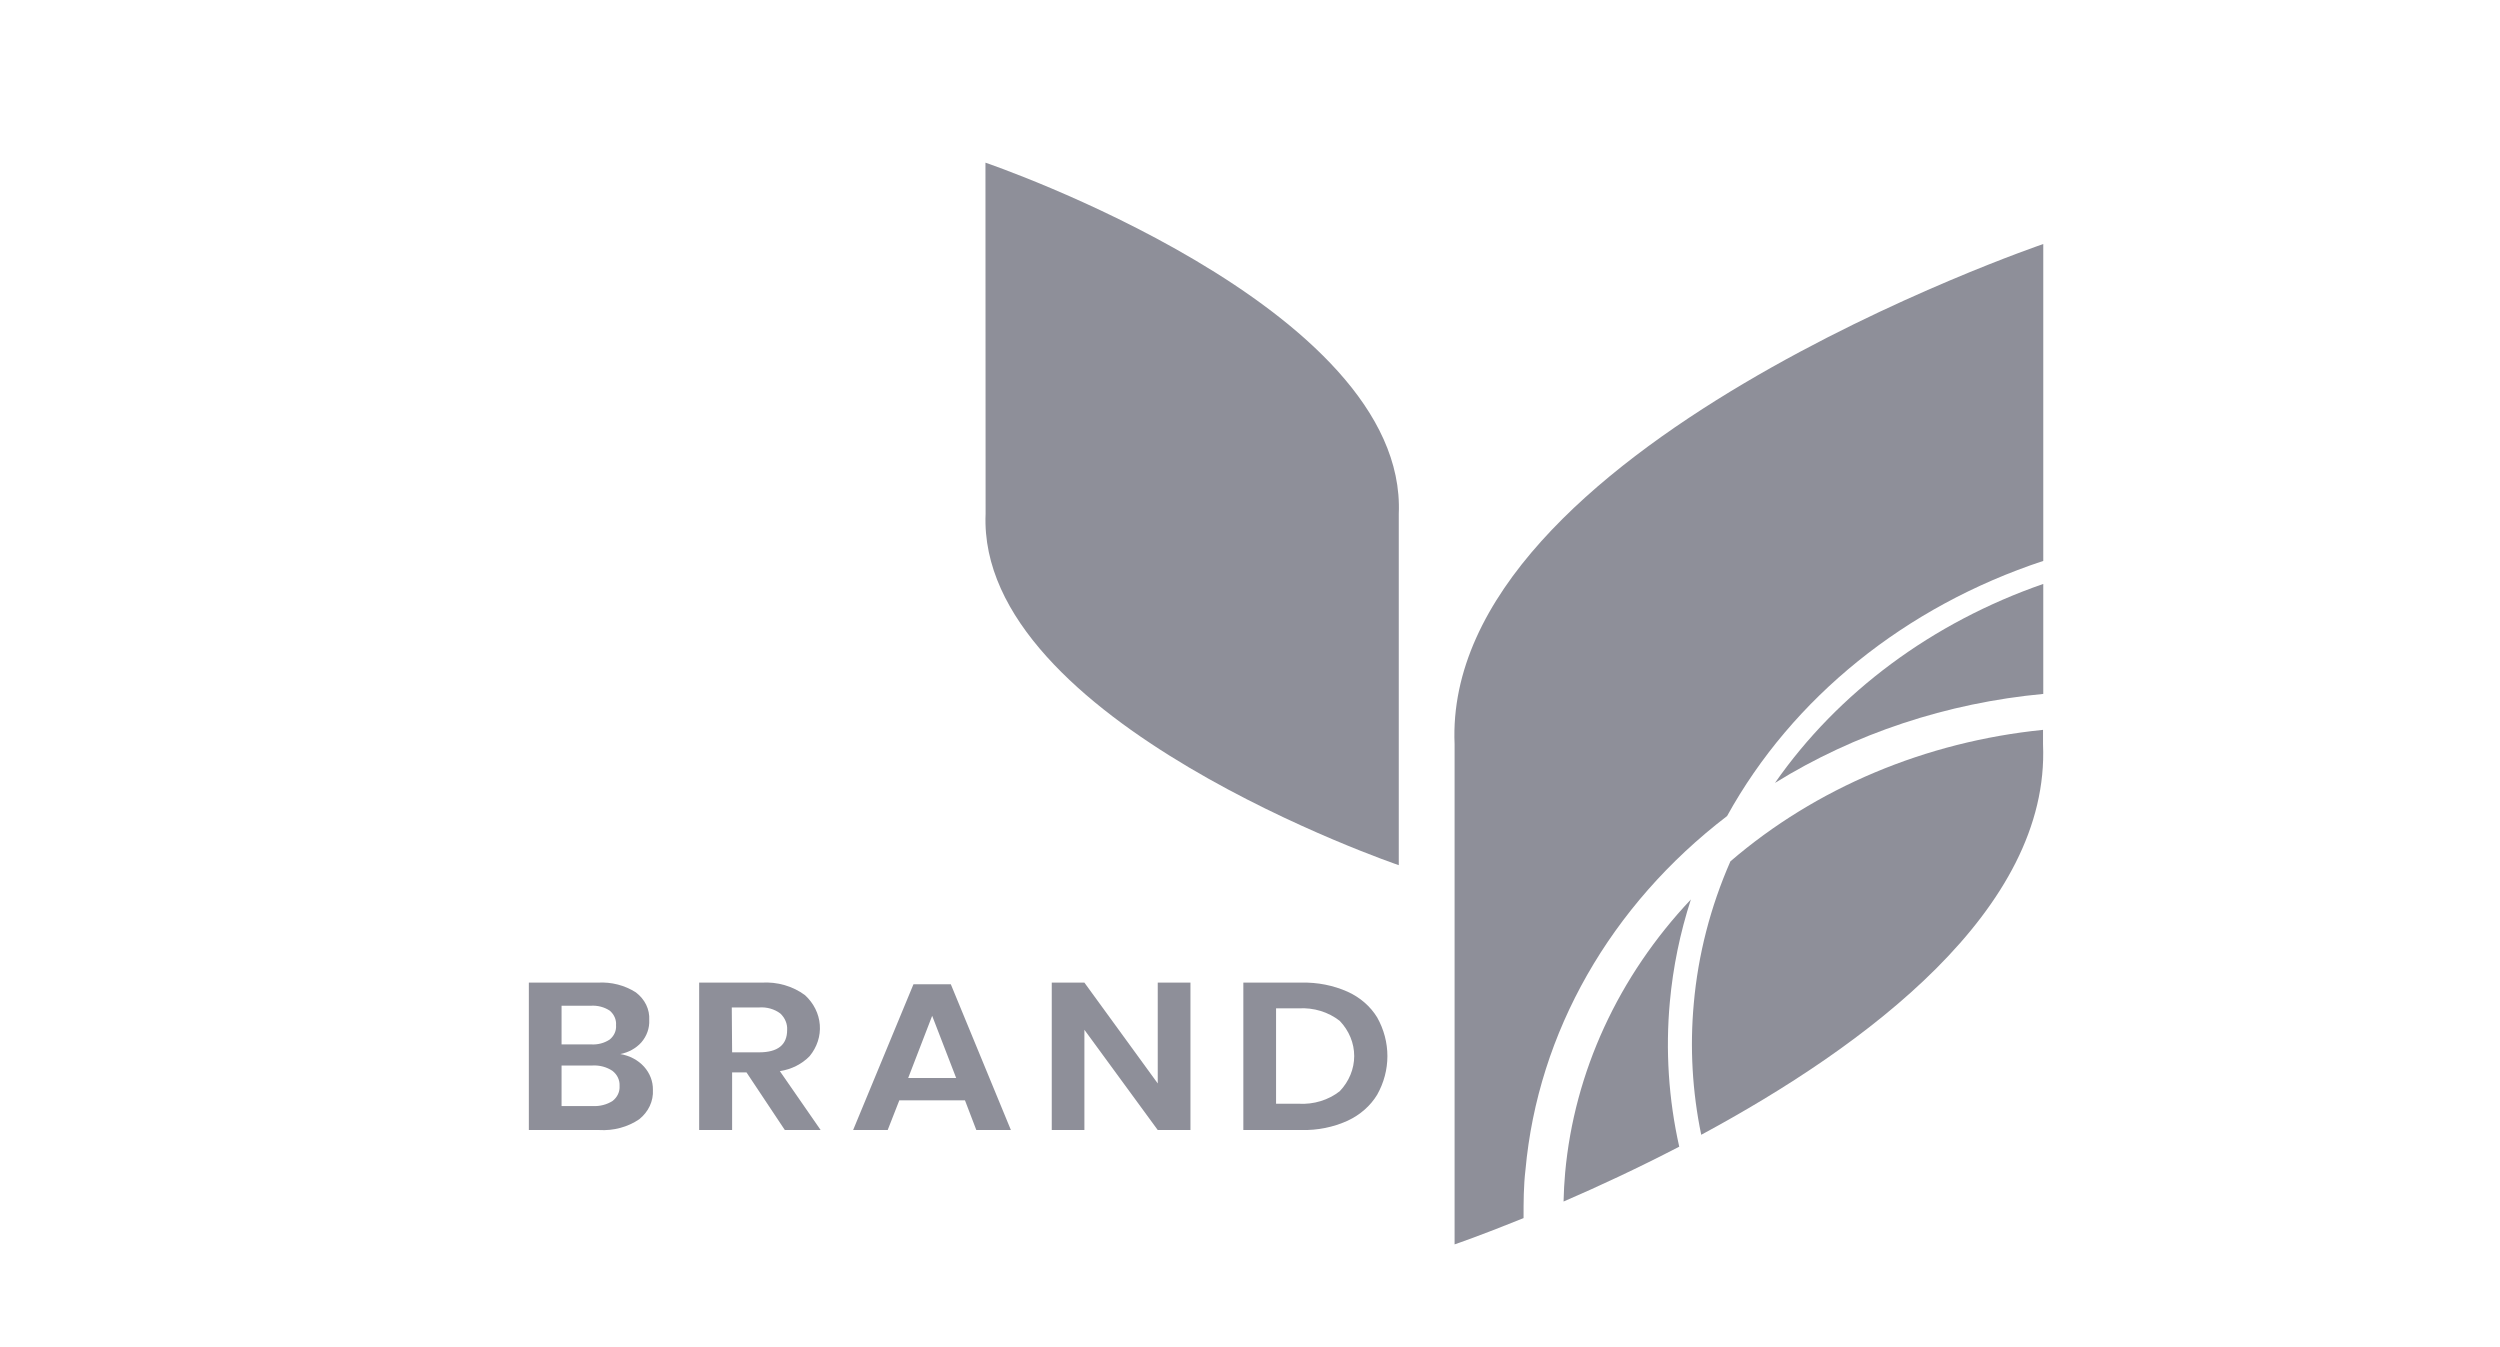
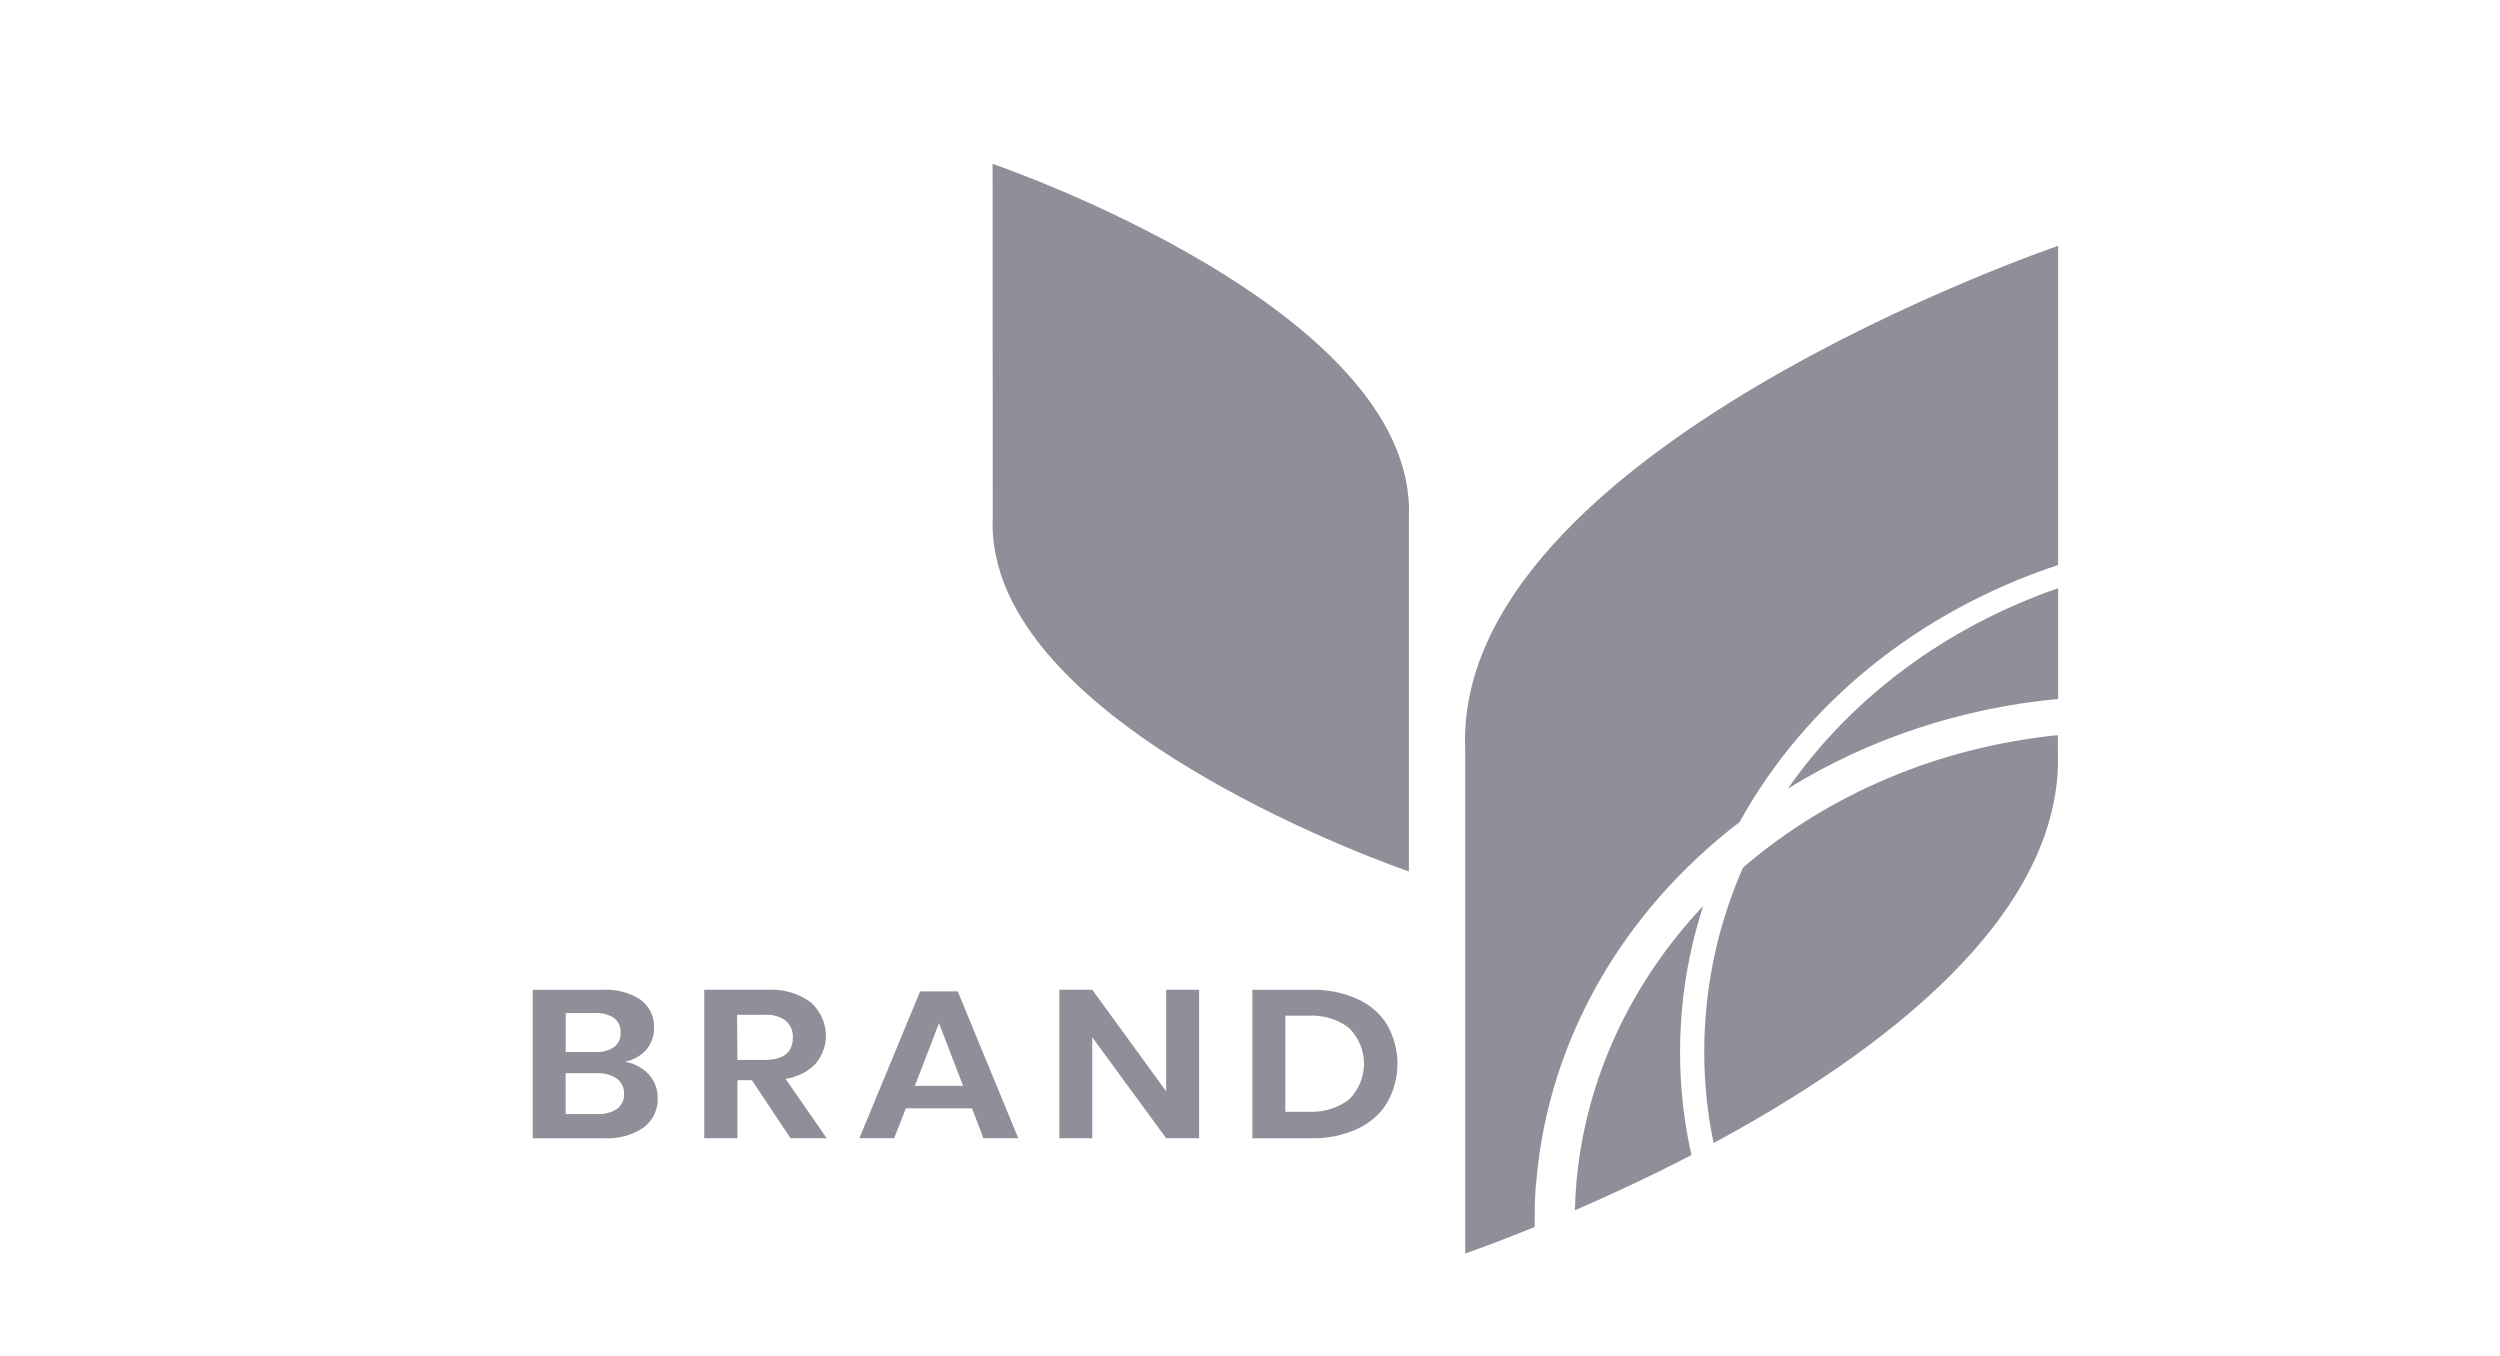
- <svg xmlns="http://www.w3.org/2000/svg" width="104" height="56" viewBox="0 0 104 56" fill="none">
-   <path d="M26.792 44.373C27.037 44.647 27.168 44.989 27.161 45.341C27.174 45.57 27.129 45.799 27.03 46.011C26.931 46.222 26.78 46.411 26.589 46.563C26.112 46.887 25.521 47.046 24.925 47.009H22V40.877H24.865C25.431 40.843 25.992 40.987 26.453 41.284C26.637 41.424 26.784 41.6 26.881 41.799C26.977 41.998 27.021 42.215 27.008 42.432C27.025 42.77 26.907 43.103 26.675 43.369C26.453 43.613 26.146 43.782 25.804 43.849C26.192 43.913 26.542 44.098 26.792 44.373ZM23.361 43.447H24.586C24.864 43.466 25.14 43.394 25.364 43.244C25.456 43.169 25.528 43.075 25.573 42.972C25.619 42.868 25.637 42.756 25.627 42.645C25.636 42.533 25.617 42.422 25.572 42.319C25.527 42.215 25.457 42.122 25.368 42.045C25.137 41.891 24.852 41.818 24.566 41.839H23.361V43.447ZM25.484 45.799C25.582 45.722 25.66 45.626 25.71 45.518C25.76 45.41 25.782 45.293 25.774 45.176C25.781 45.058 25.758 44.939 25.707 44.83C25.656 44.721 25.577 44.624 25.477 44.547C25.238 44.387 24.943 44.308 24.645 44.325H23.361V46.012H24.662C24.955 46.027 25.245 45.952 25.484 45.799Z" fill="#8E8F99" />
-   <path d="M32.649 47.009L31.055 44.613H30.456V47.009H29.085V40.877H31.68C32.335 40.836 32.981 41.022 33.487 41.398C33.85 41.731 34.069 42.17 34.104 42.635C34.14 43.1 33.989 43.561 33.68 43.936C33.36 44.266 32.923 44.486 32.442 44.559L34.139 47.009H32.649ZM30.456 43.777H31.577C32.356 43.777 32.745 43.467 32.745 42.848C32.753 42.722 32.732 42.595 32.682 42.477C32.633 42.358 32.557 42.25 32.459 42.159C32.213 41.975 31.896 41.886 31.577 41.91H30.442L30.456 43.777Z" fill="#8E8F99" />
-   <path d="M40.143 45.775H37.411L36.928 47.009H35.49L38 40.946H39.554L42.053 47.009H40.615L40.143 45.775ZM39.777 44.846L38.778 42.258L37.78 44.846H39.777Z" fill="#8E8F99" />
-   <path d="M49.523 47.009H48.162L45.111 42.839V47.009H43.753V40.877H45.111L48.162 45.071V40.877H49.523V47.009Z" fill="#8E8F99" />
-   <path d="M57.29 45.541C57.009 46.005 56.58 46.381 56.059 46.623C55.467 46.892 54.809 47.025 54.146 47.009H51.723V40.877H54.146C54.808 40.861 55.465 40.991 56.059 41.255C56.58 41.491 57.009 41.864 57.29 42.324C57.57 42.823 57.716 43.374 57.716 43.933C57.716 44.492 57.57 45.043 57.29 45.541ZM55.733 45.395C56.121 44.987 56.335 44.468 56.335 43.931C56.335 43.394 56.121 42.875 55.733 42.468C55.263 42.099 54.651 41.911 54.029 41.947H53.084V45.916H54.029C54.651 45.951 55.263 45.764 55.733 45.395Z" fill="#8E8F99" />
-   <path d="M40.995 6.767C40.995 6.767 58.561 12.737 58.189 21.377V35.991C58.189 35.991 40.635 30.017 41.001 21.377L40.995 6.767Z" fill="#8E8F99" />
-   <path d="M73.839 32.569C77.156 30.514 80.994 29.241 85 28.867V24.292C80.384 25.893 76.469 28.797 73.839 32.569Z" fill="#8E8F99" />
-   <path d="M71.846 33.948C74.561 29.025 79.269 25.227 85 23.334V10.152C85 10.152 59.982 18.657 60.511 30.961V51.767C60.511 51.767 61.626 51.386 63.38 50.673C63.38 50.008 63.38 49.337 63.46 48.663C63.978 42.951 66.994 37.658 71.846 33.948Z" fill="#8E8F99" />
-   <path d="M69.466 41.677C69.598 40.234 69.891 38.807 70.341 37.417C67.32 40.621 65.491 44.597 65.11 48.786C65.074 49.181 65.054 49.577 65.044 49.984C66.465 49.37 68.119 48.603 69.856 47.702C69.412 45.72 69.281 43.692 69.466 41.677Z" fill="#8E8F99" />
-   <path d="M70.461 41.752C70.295 43.575 70.399 45.409 70.771 47.207C77.606 43.525 85.286 37.836 84.99 30.961V30.362C80.107 30.854 75.538 32.776 71.985 35.832C71.154 37.726 70.64 39.721 70.461 41.752Z" fill="#8E8F99" />
+ <svg xmlns="http://www.w3.org/2000/svg" version="1.1" width="59" height="32" viewBox="0 0 59 32">
+   <path fill="#8e8f99" d="M15.31 25.356c0.14 0.156 0.215 0.352 0.211 0.553 0.007 0.131-0.019 0.262-0.075 0.383s-0.143 0.229-0.252 0.316c-0.273 0.185-0.61 0.276-0.951 0.255h-1.671v-3.504h1.637c0.323-0.019 0.644 0.063 0.907 0.233 0.106 0.080 0.189 0.18 0.245 0.294s0.080 0.238 0.073 0.361c0.010 0.193-0.058 0.383-0.19 0.536-0.127 0.139-0.303 0.236-0.498 0.274 0.222 0.036 0.422 0.143 0.565 0.3zM13.349 24.827h0.7c0.159 0.011 0.317-0.031 0.445-0.116 0.053-0.043 0.093-0.096 0.12-0.155s0.037-0.123 0.031-0.187c0.005-0.063-0.006-0.127-0.031-0.186s-0.066-0.113-0.117-0.156c-0.132-0.088-0.295-0.13-0.458-0.118h-0.688v0.919zM14.562 26.171c0.056-0.044 0.1-0.099 0.129-0.161s0.041-0.129 0.036-0.195c0.004-0.068-0.009-0.135-0.038-0.198s-0.074-0.118-0.131-0.162c-0.137-0.091-0.305-0.136-0.475-0.127h-0.734v0.964h0.744c0.167 0.009 0.333-0.034 0.47-0.122z" />
+   <path fill="#8e8f99" d="M18.656 26.862l-0.911-1.369h-0.342v1.369h-0.783v-3.504h1.483c0.374-0.023 0.744 0.083 1.033 0.298 0.207 0.19 0.332 0.441 0.353 0.707s-0.066 0.529-0.242 0.743c-0.183 0.189-0.433 0.314-0.707 0.356l0.97 1.4h-0.852zM17.403 25.015h0.641c0.445 0 0.667-0.177 0.667-0.531 0.005-0.072-0.008-0.145-0.036-0.212s-0.072-0.13-0.128-0.181c-0.141-0.105-0.322-0.156-0.504-0.142h-0.648l0.008 1.067z" />
+   <path fill="#8e8f99" d="M22.939 26.157h-1.561l-0.276 0.705h-0.821l1.434-3.465h0.888l1.428 3.465h-0.822l-0.27-0.705zM22.73 25.627l-0.57-1.479-0.57 1.479h1.141z" />
+   <path fill="#8e8f99" d="M28.299 26.862h-0.778l-1.744-2.383v2.383h-0.776v-3.504h0.776l1.744 2.397v-2.397h0.778v3.504z" />
+   <path fill="#8e8f99" d="M32.737 26.024c-0.161 0.265-0.406 0.48-0.704 0.618-0.338 0.154-0.714 0.23-1.093 0.221h-1.384v-3.504h1.384c0.378-0.009 0.754 0.065 1.093 0.216 0.298 0.135 0.543 0.348 0.704 0.611 0.16 0.285 0.243 0.6 0.243 0.919s-0.083 0.634-0.243 0.919zM31.847 25.94c0.222-0.233 0.344-0.529 0.344-0.836s-0.122-0.604-0.344-0.836c-0.268-0.211-0.618-0.318-0.974-0.298h-0.54v2.268h0.54c0.355 0.020 0.705-0.087 0.974-0.298z" />
+   <path fill="#8e8f99" d="M23.425 3.867c0 0 10.038 3.412 9.825 8.349v8.351c0 0-10.031-3.413-9.821-8.351l-0.004-8.349z" />
+   <path fill="#8e8f99" d="M42.194 18.611c1.896-1.175 4.089-1.902 6.378-2.116v-2.614c-2.638 0.915-4.875 2.575-6.378 4.73z" />
+   <path fill="#8e8f99" d="M41.055 19.399c1.552-2.813 4.242-4.983 7.517-6.065v-7.532c0 0-14.296 4.86-13.993 11.891v11.889c0 0 0.637-0.217 1.639-0.625 0-0.38 0-0.764 0.046-1.149 0.296-3.264 2.020-6.289 4.792-8.409z" />
+   <path fill="#8e8f99" d="M39.695 23.815c0.075-0.825 0.243-1.64 0.5-2.434-1.726 1.831-2.772 4.103-2.989 6.497-0.021 0.226-0.032 0.452-0.038 0.685 0.812-0.351 1.757-0.789 2.75-1.304-0.253-1.132-0.328-2.291-0.222-3.443z" />
+   <path fill="#8e8f99" d="M40.264 23.858c-0.095 1.042-0.036 2.090 0.177 3.117 3.906-2.104 8.294-5.355 8.125-9.284v-0.342c-2.791 0.281-5.401 1.379-7.431 3.126-0.475 1.082-0.769 2.222-0.871 3.383z" />
</svg>
